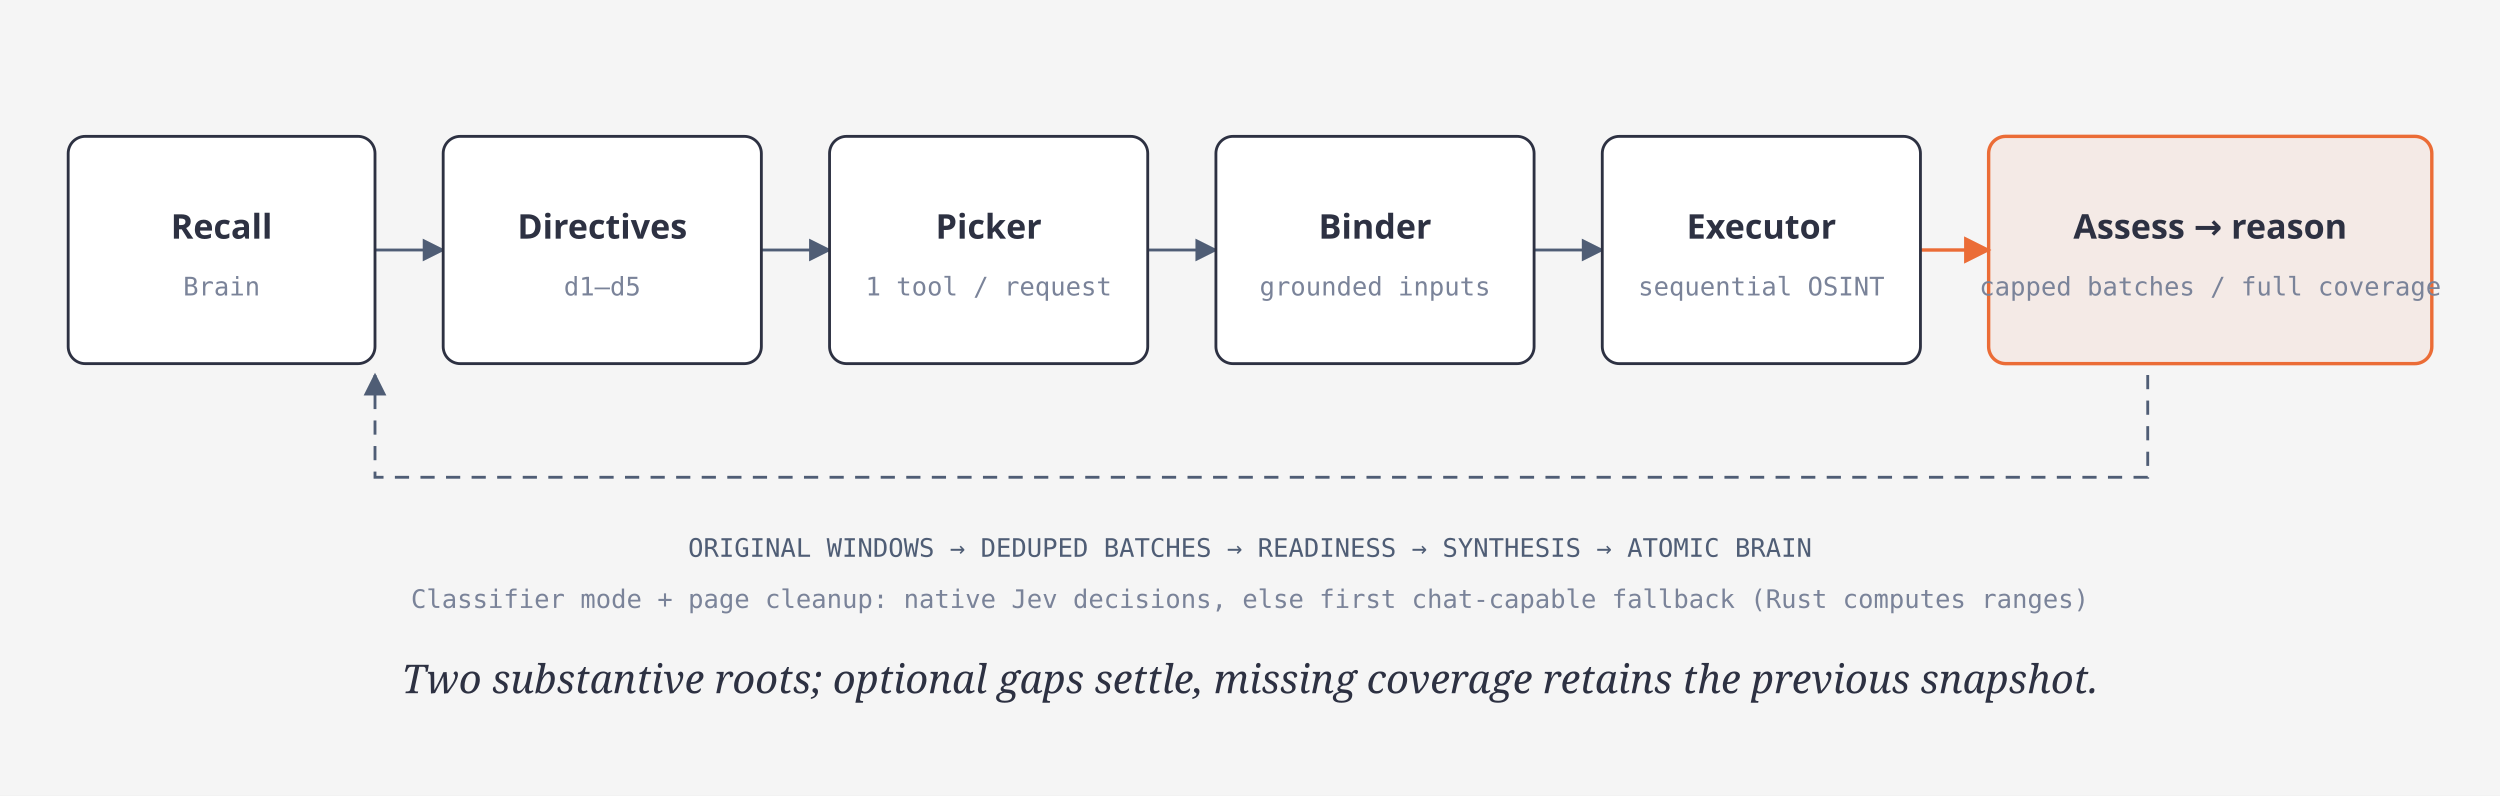
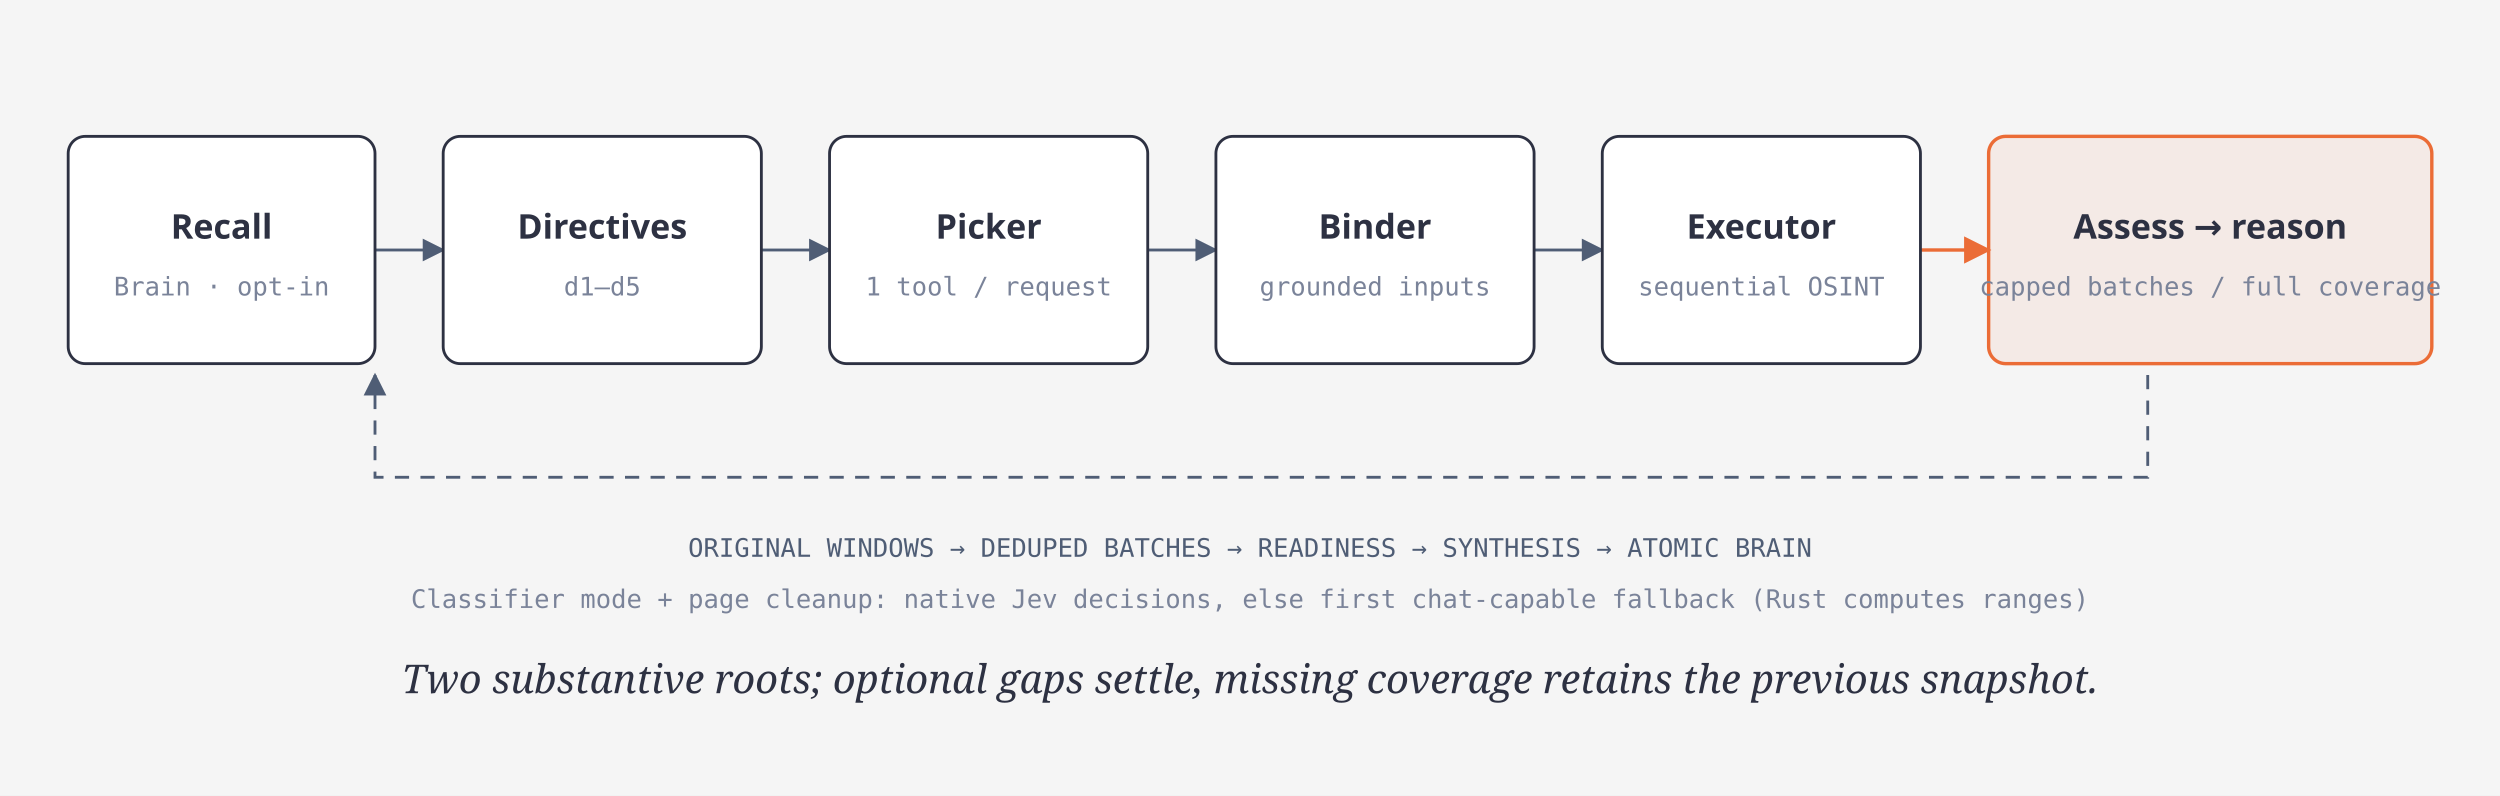
<svg xmlns="http://www.w3.org/2000/svg" role="img" aria-labelledby="recon-title recon-desc" viewBox="0 0 880 280">
  <defs>
    <marker id="r-arrow" viewBox="0 0 10 10" refX="9" refY="5" markerWidth="8" markerHeight="8" orient="auto-start-reverse">
      <path d="M 0 0 L 10 5 L 0 10 z" fill="#4f5d75" />
    </marker>
    <marker id="r-accent" viewBox="0 0 10 10" refX="9" refY="5" markerWidth="8" markerHeight="8" orient="auto-start-reverse">
      <path d="M 0 0 L 10 5 L 0 10 z" fill="#eb6c36" />
    </marker>
  </defs>
  <rect width="880" height="280" fill="#f5f5f5" />
  <path d="M132 88 L156 88" fill="none" stroke="#4f5d75" stroke-width="1" marker-end="url(#r-arrow)" />
  <path d="M268 88 L292 88" fill="none" stroke="#4f5d75" stroke-width="1" marker-end="url(#r-arrow)" />
  <path d="M404 88 L428 88" fill="none" stroke="#4f5d75" stroke-width="1" marker-end="url(#r-arrow)" />
  <path d="M540 88 L564 88" fill="none" stroke="#4f5d75" stroke-width="1" marker-end="url(#r-arrow)" />
  <path d="M676 88 L700 88" fill="none" stroke="#eb6c36" stroke-width="1.2" marker-end="url(#r-accent)" />
  <path d="M756 132 L756 168 L132 168 L132 132" fill="none" stroke="#4f5d75" stroke-width="1" stroke-dasharray="5,4" marker-end="url(#r-arrow)" />
  <g font-family="Geist,system-ui,sans-serif" font-size="12" font-weight="600" fill="#2d3142" text-anchor="middle">
    <rect x="24" y="48" width="108" height="80" rx="6" fill="#fff" stroke="#2d3142" />
    <text x="78" y="84">Recall</text>
-     <text x="78" y="104" font-family="Geist Mono,ui-monospace,monospace" font-size="9" font-weight="400" fill="#7a8399">Brain</text>
+     <text x="78" y="104" font-family="Geist Mono,ui-monospace,monospace" font-size="9" font-weight="400" fill="#7a8399">Brain · opt-in</text>
    <rect x="156" y="48" width="112" height="80" rx="6" fill="#fff" stroke="#2d3142" />
    <text x="212" y="84">Directives</text>
    <text x="212" y="104" font-family="Geist Mono,ui-monospace,monospace" font-size="9" font-weight="400" fill="#7a8399">d1–d5</text>
    <rect x="292" y="48" width="112" height="80" rx="6" fill="#fff" stroke="#2d3142" />
    <text x="348" y="84">Picker</text>
    <text x="348" y="104" font-family="Geist Mono,ui-monospace,monospace" font-size="9" font-weight="400" fill="#7a8399">1 tool / request</text>
    <rect x="428" y="48" width="112" height="80" rx="6" fill="#fff" stroke="#2d3142" />
    <text x="484" y="84">Binder</text>
    <text x="484" y="104" font-family="Geist Mono,ui-monospace,monospace" font-size="9" font-weight="400" fill="#7a8399">grounded inputs</text>
    <rect x="564" y="48" width="112" height="80" rx="6" fill="#fff" stroke="#2d3142" />
    <text x="620" y="84">Executor</text>
    <text x="620" y="104" font-family="Geist Mono,ui-monospace,monospace" font-size="9" font-weight="400" fill="#7a8399">sequential OSINT</text>
    <rect x="700" y="48" width="156" height="80" rx="6" fill="rgba(235,108,54,0.08)" stroke="#eb6c36" stroke-width="1.2" />
    <text x="778" y="84">Assess → reason</text>
    <text x="778" y="104" font-family="Geist Mono,ui-monospace,monospace" font-size="9" font-weight="400" fill="#7a8399">capped batches / full coverage</text>
  </g>
  <text x="440" y="196" text-anchor="middle" font-family="Geist Mono,ui-monospace,monospace" font-size="9" fill="#4f5d75">ORIGINAL WINDOWS → DEDUPED BATCHES → READINESS → SYNTHESIS → ATOMIC BRAIN</text>
  <text x="440" y="244" text-anchor="middle" font-family="Instrument Serif,serif" font-size="14" font-style="italic" fill="#2d3142">Two substantive roots; optional gaps settle, missing coverage retains the previous snapshot.</text>
  <text x="440" y="214" text-anchor="middle" font-family="Geist Mono,ui-monospace,monospace" font-size="9" fill="#7a8399">Classifier mode + page cleanup: native Jev decisions, else first chat-capable fallback (Rust computes ranges)</text>
</svg>
